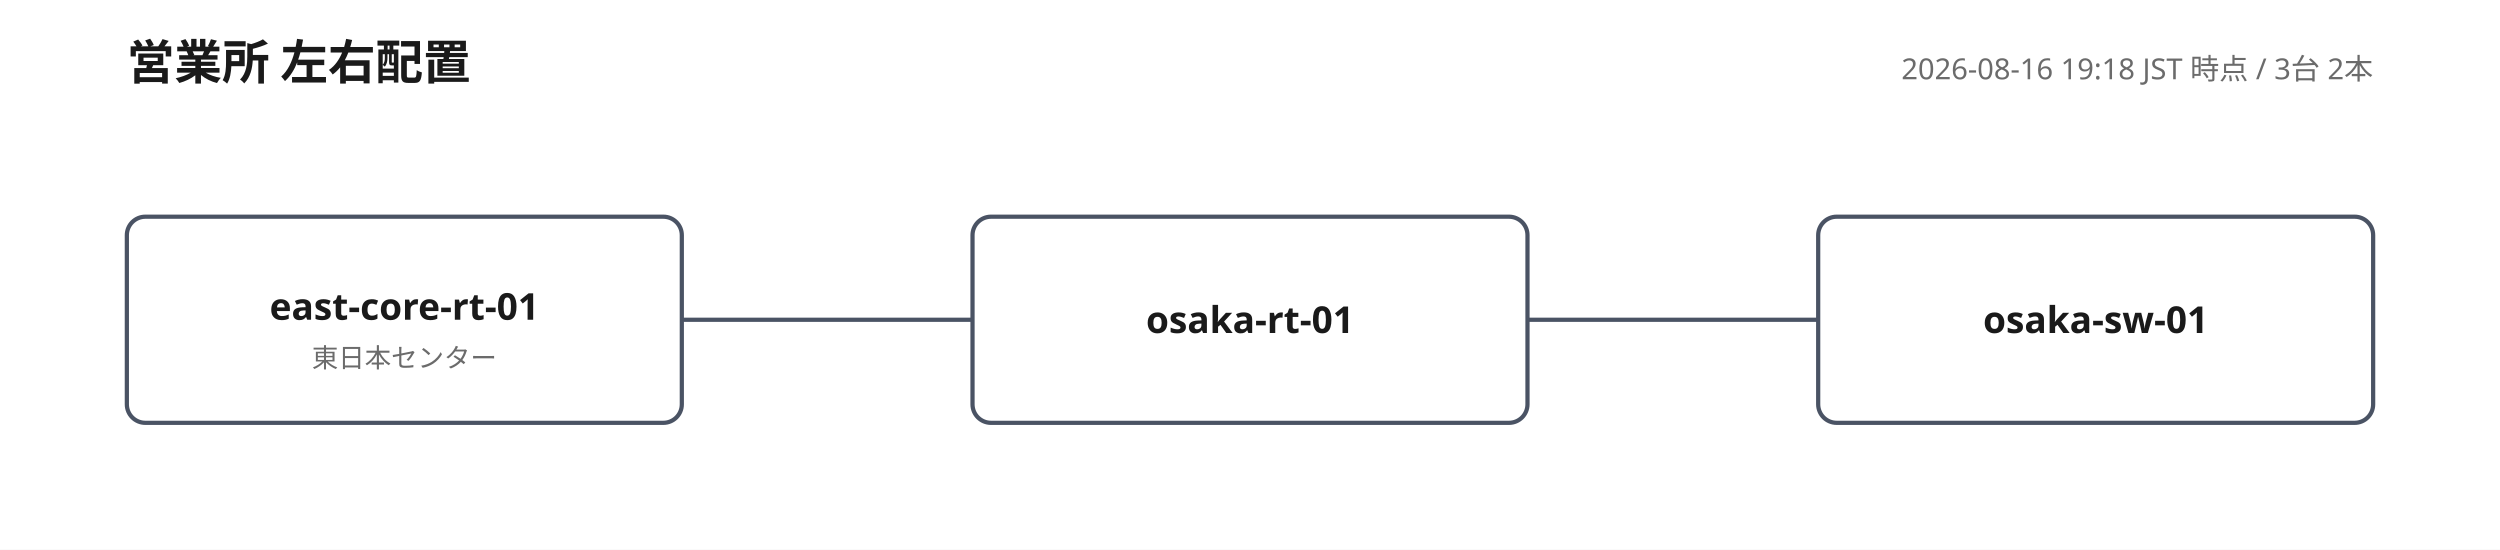
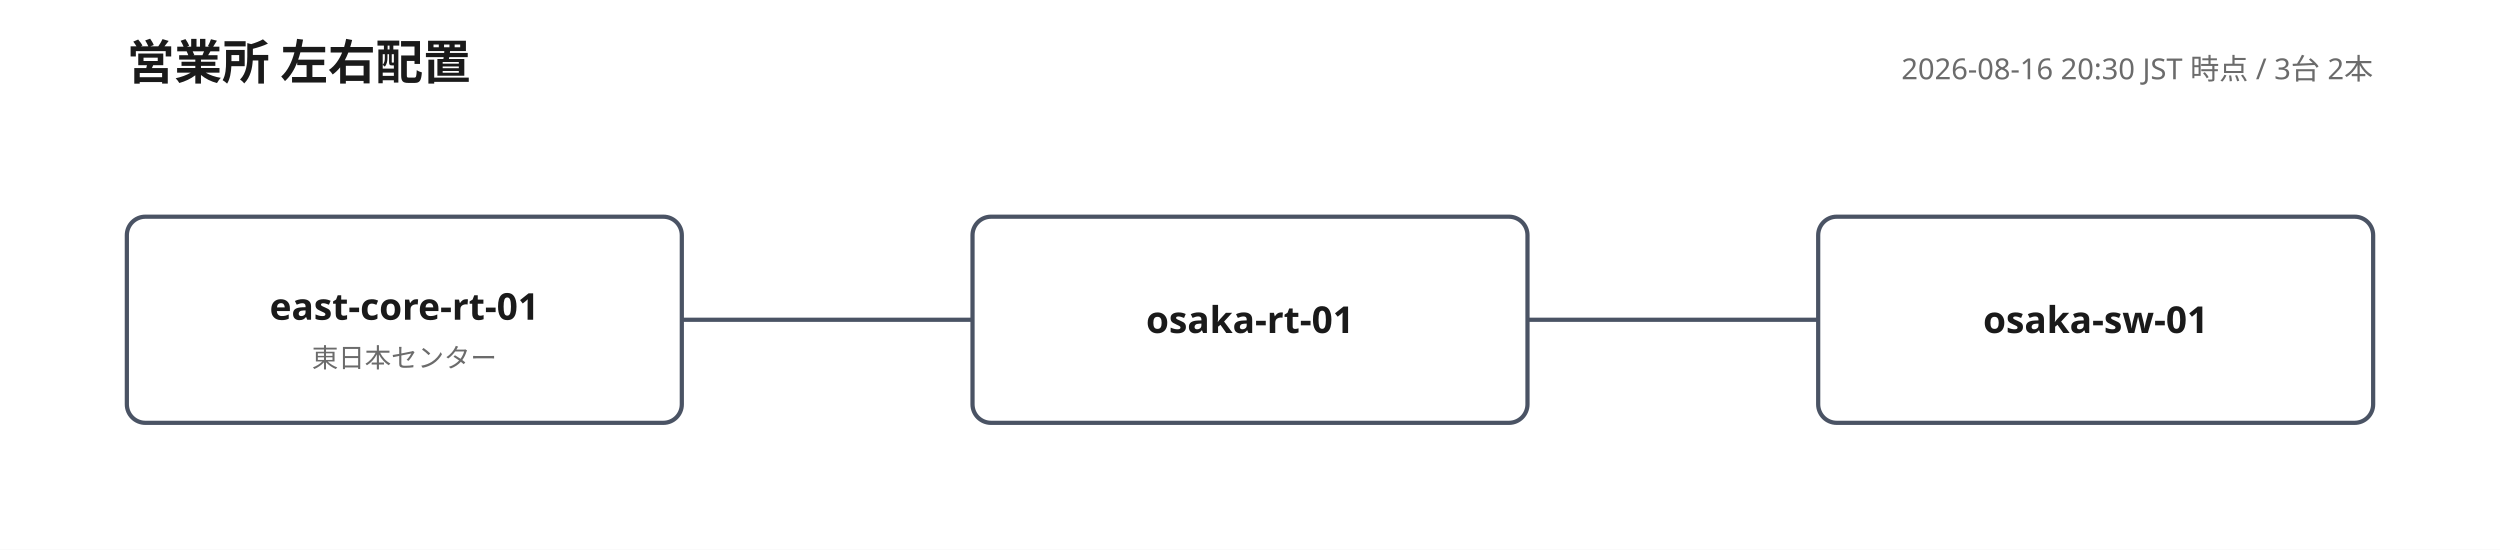
<svg xmlns="http://www.w3.org/2000/svg" width="946" height="208" viewBox="0 0 946 208" font-family="'Yu Gothic', 'Hiragino Kaku Gothic ProN', Meiryo, 'Noto Sans JP', sans-serif">
  <rect width="100%" height="100%" fill="#ffffff" />
  <text x="48" y="30" font-size="18" font-weight="700" fill="#1a1a1a">営業所 左右配置</text>
-   <text x="898" y="30" font-size="11" fill="#6b6b6b" text-anchor="end">2026-08-16 19:18 JST 時点 / 3台 2本</text>
+   <text x="898" y="30" font-size="11" fill="#6b6b6b" text-anchor="end">2026-08-16 20:30 JST 時点 / 3台 2本</text>
  <polyline points="368,121 258,121" fill="none" stroke="#4a5364" stroke-width="1.6" />
-   <text class="port-label" x="358.0" y="111.0" font-size="10" fill="#2f6fb5" text-anchor="end" paint-order="stroke" stroke="#ffffff" stroke-width="3" />
-   <text class="port-label" x="268.0" y="125.0" font-size="10" fill="#2f6fb5" text-anchor="start" paint-order="stroke" stroke="#ffffff" stroke-width="3" />
+   <text class="port-label" x="358.0" y="107.0" font-size="10" fill="#2f6fb5" text-anchor="end" paint-order="stroke" stroke="#ffffff" stroke-width="3" />
+   <text class="port-label" x="268.0" y="129.0" font-size="10" fill="#2f6fb5" text-anchor="start" paint-order="stroke" stroke="#ffffff" stroke-width="3" />
  <polyline points="578,121 688,121" fill="none" stroke="#4a5364" stroke-width="1.6" />
-   <text class="port-label" x="588.0" y="125.0" font-size="10" fill="#2f6fb5" text-anchor="start" paint-order="stroke" stroke="#ffffff" stroke-width="3" />
-   <text class="port-label" x="678.0" y="111.0" font-size="10" fill="#2f6fb5" text-anchor="end" paint-order="stroke" stroke="#ffffff" stroke-width="3" />
+   <text class="port-label" x="588.0" y="129.0" font-size="10" fill="#2f6fb5" text-anchor="start" paint-order="stroke" stroke="#ffffff" stroke-width="3" />
+   <text class="port-label" x="678.0" y="107.0" font-size="10" fill="#2f6fb5" text-anchor="end" paint-order="stroke" stroke="#ffffff" stroke-width="3" />
  <g>
    <rect x="48" y="82" width="210" height="78" rx="7" fill="#ffffff" stroke="#4a5364" stroke-width="1.6" />
    <text x="153" y="121" font-size="14" font-weight="700" fill="#1a1a1a" text-anchor="middle">east-core-rt-01</text>
    <text x="153" y="139" font-size="10" fill="#6b6b6b" text-anchor="middle">東日本センター</text>
  </g>
  <g>
    <rect x="368" y="82" width="210" height="78" rx="7" fill="#ffffff" stroke="#4a5364" stroke-width="1.6" />
    <text x="473" y="126" font-size="14" font-weight="700" fill="#1a1a1a" text-anchor="middle">osaka-rt-01</text>
  </g>
  <g>
    <rect x="688" y="82" width="210" height="78" rx="7" fill="#ffffff" stroke="#4a5364" stroke-width="1.6" />
    <text x="793" y="126" font-size="14" font-weight="700" fill="#1a1a1a" text-anchor="middle">osaka-sw-01</text>
  </g>
</svg>
